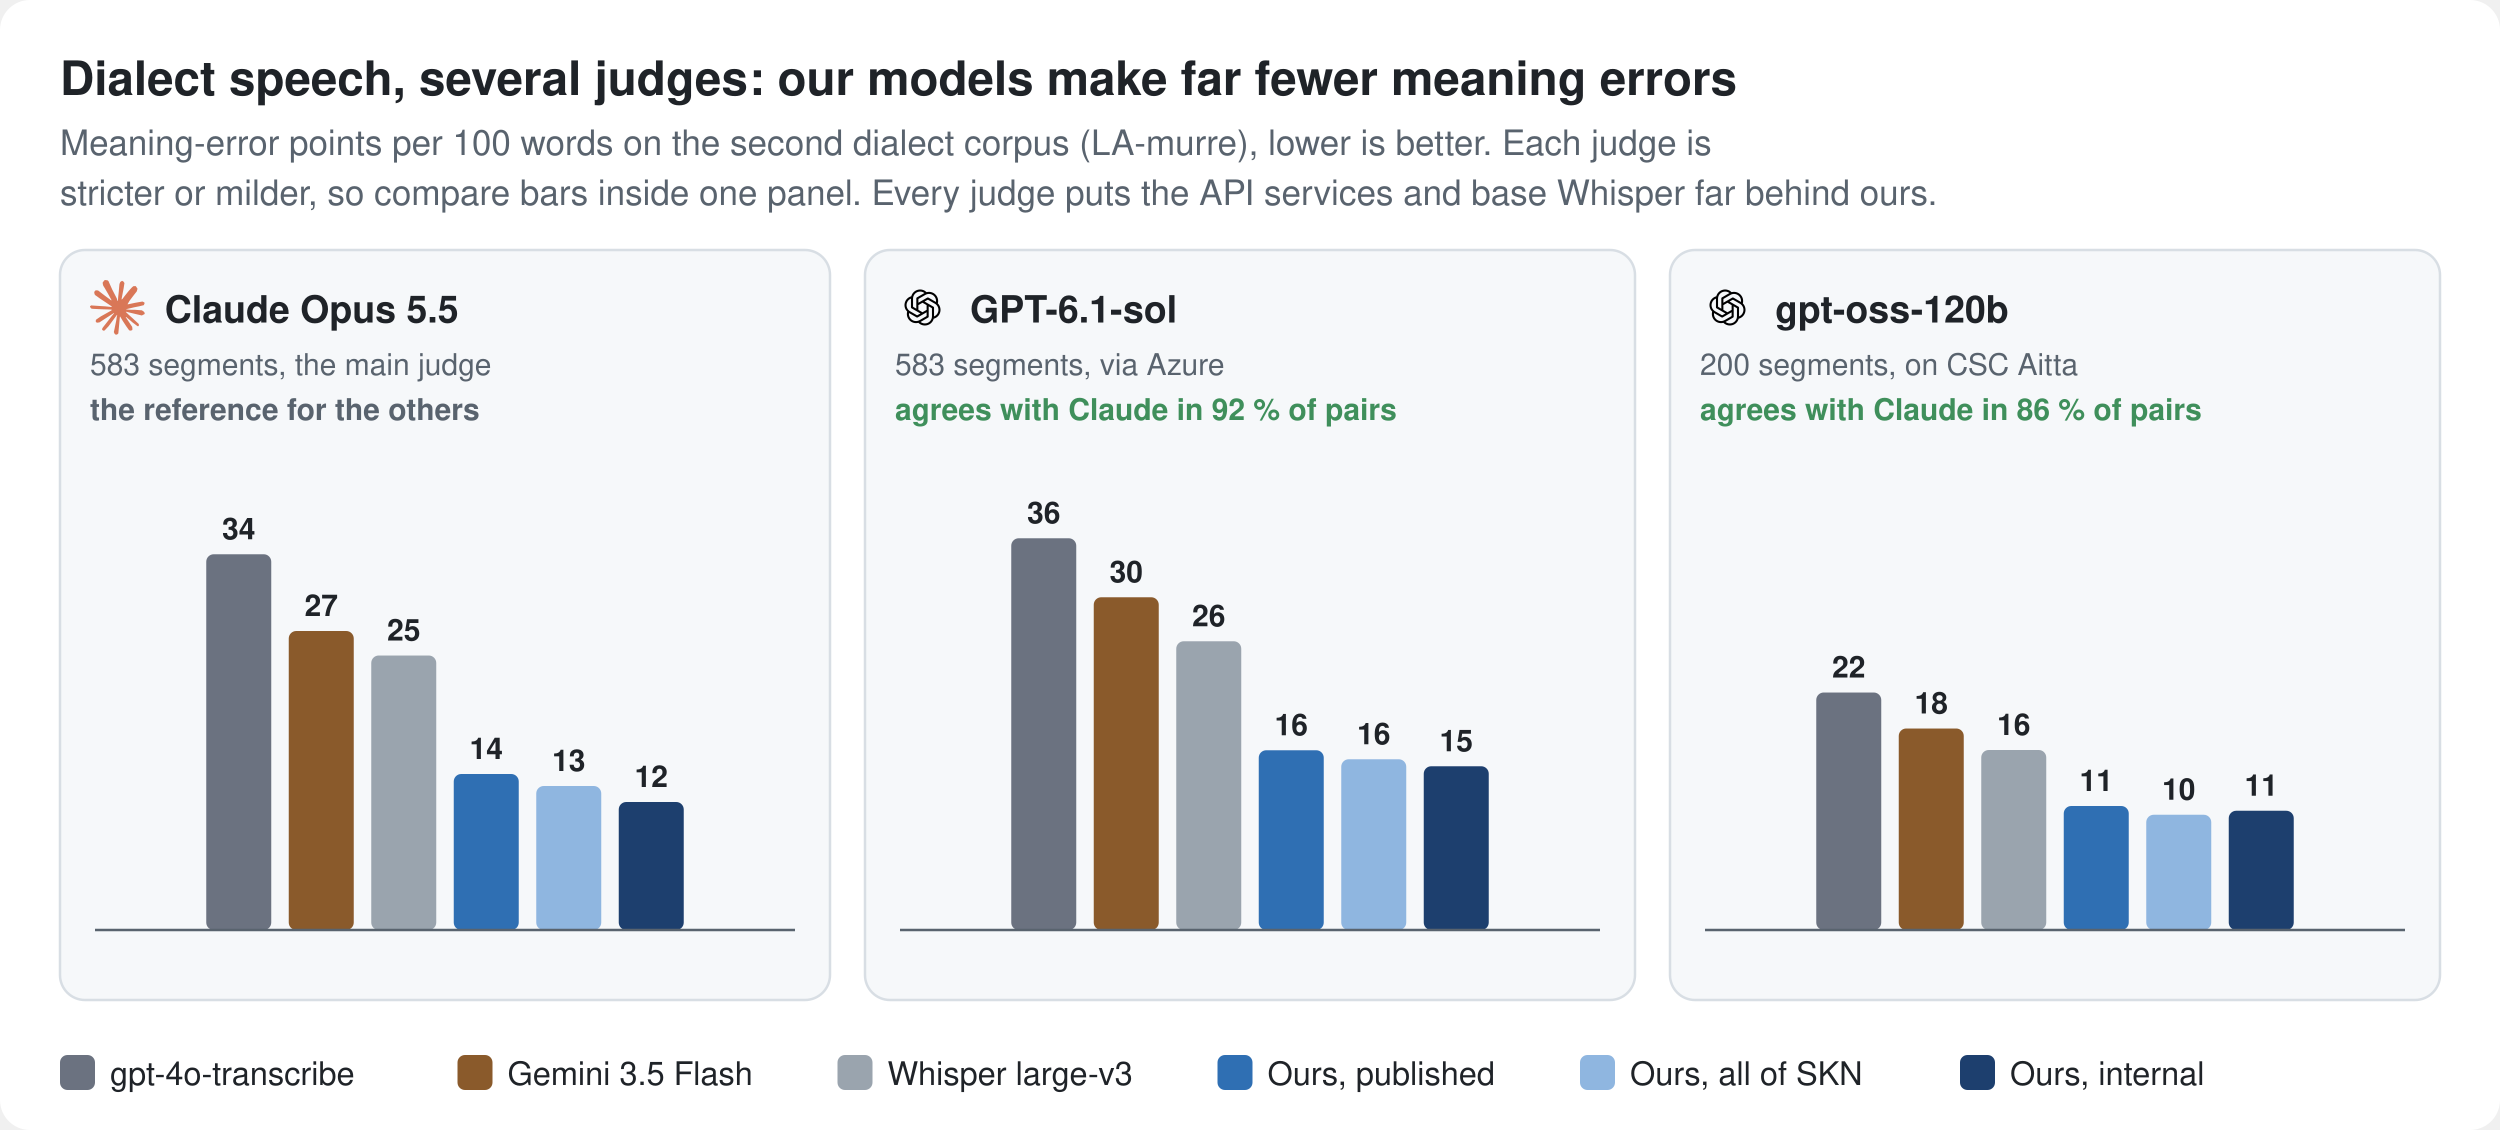
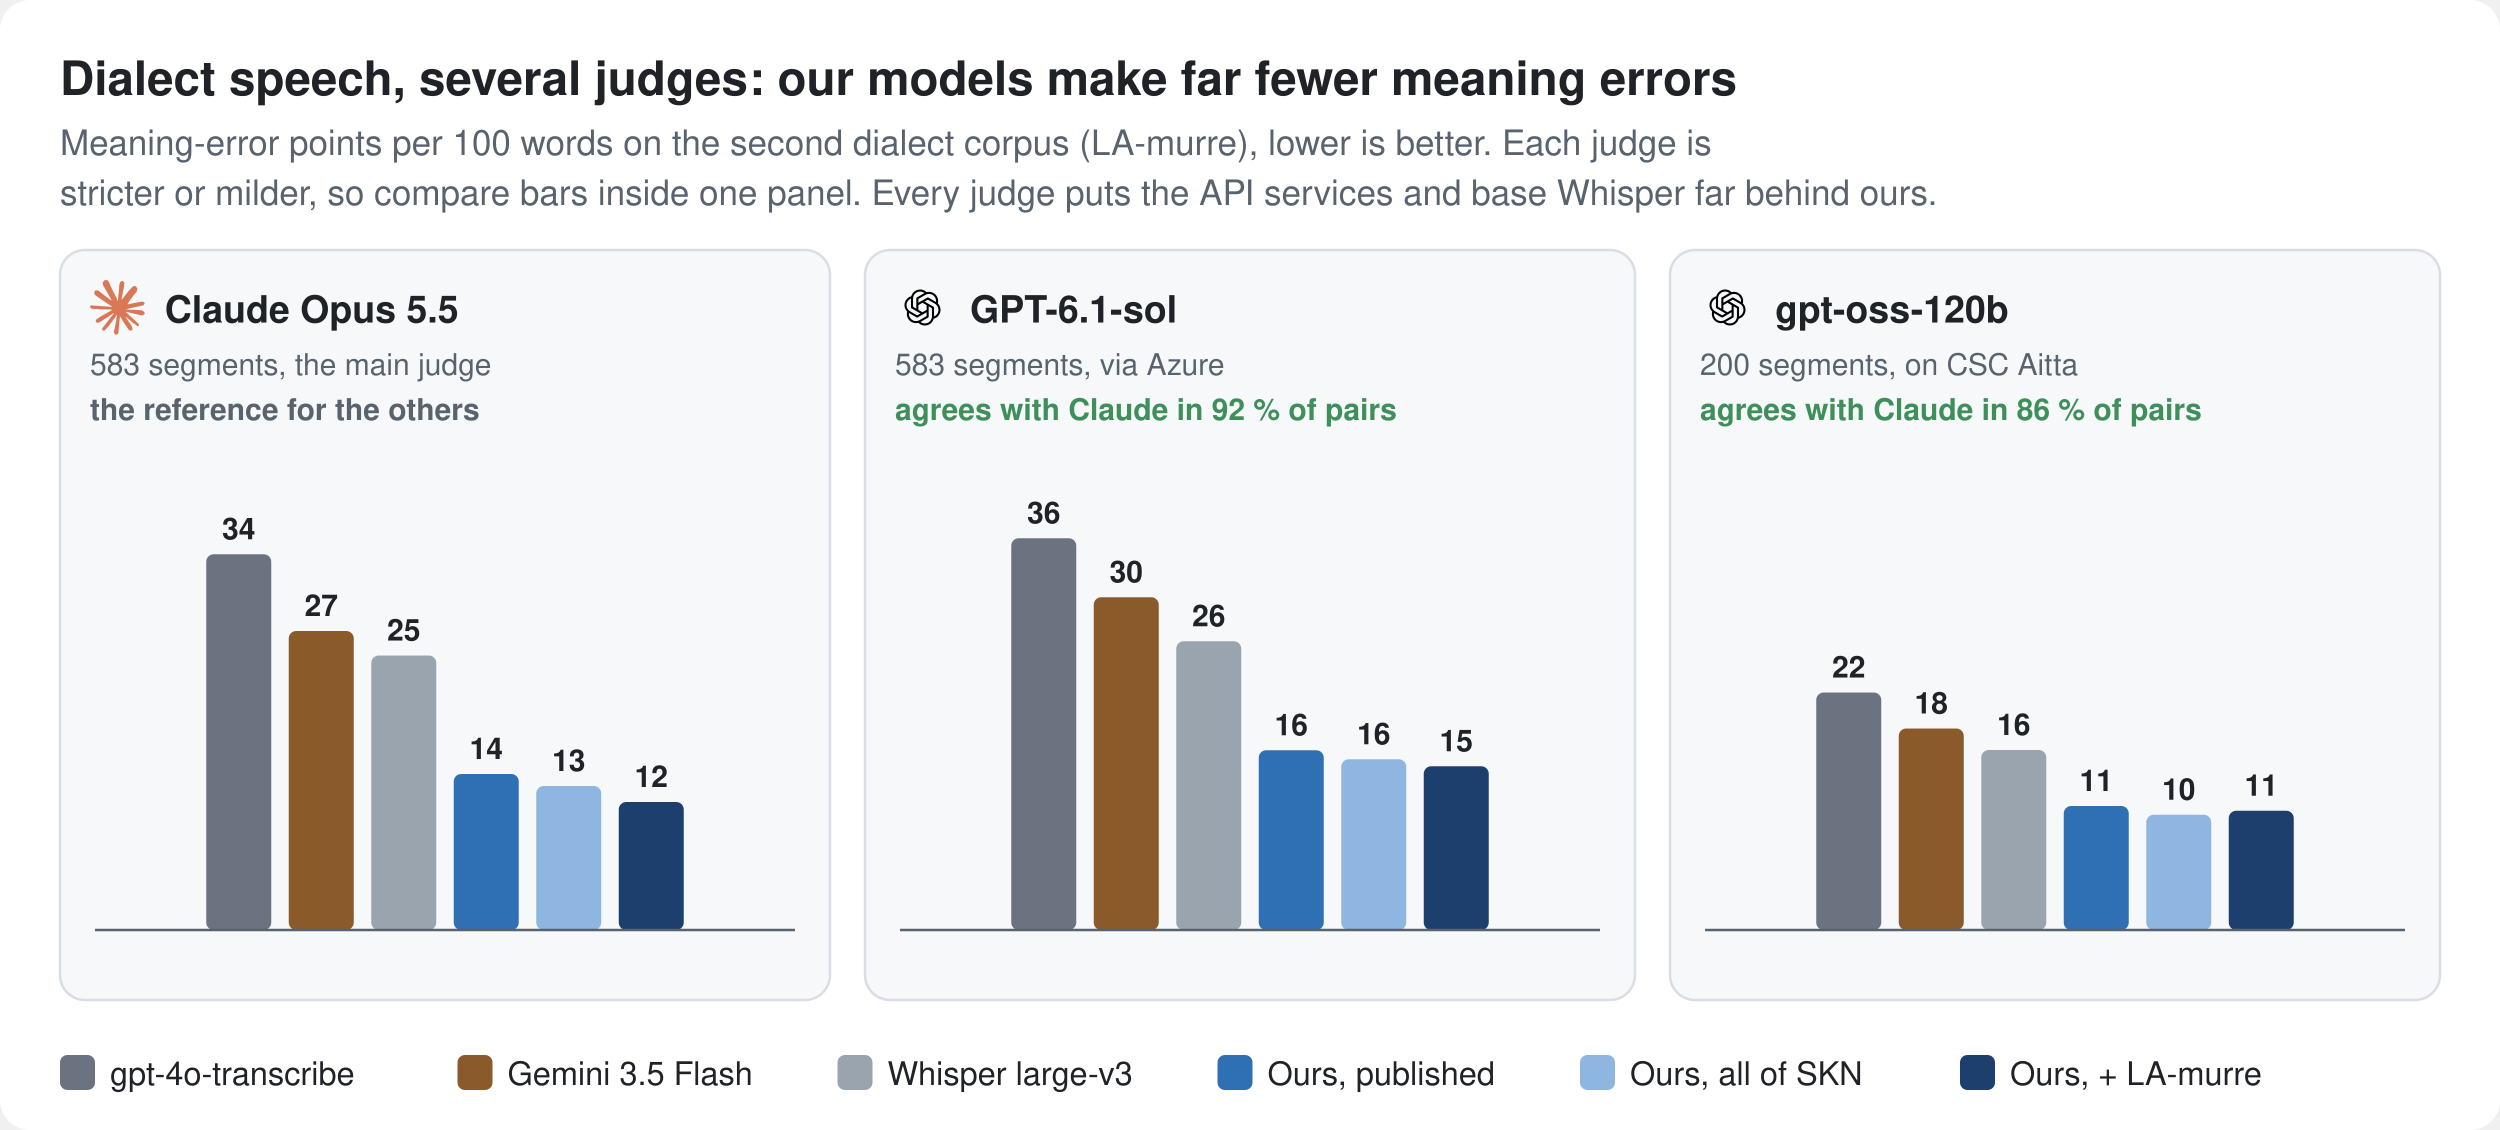
<svg xmlns="http://www.w3.org/2000/svg" viewBox="0 0 1000 452" width="1000" height="452" font-family="system-ui, -apple-system, Segoe UI, Helvetica, Arial, sans-serif" role="img" aria-label="Blind LLM judges on LA-murre: gpt-4o-transcribe, Gemini 3.5 Flash and base Whisper far behind our three fine-tuned models">
  <rect width="1000" height="452" rx="12" fill="#ffffff" />
  <text x="24.0" y="38.0" font-size="19" font-weight="700" fill="#1f2328" text-anchor="start">Dialect speech, several judges: our models make far fewer meaning errors</text>
  <text x="24.0" y="62.0" font-size="14" font-weight="400" fill="#59636e" text-anchor="start">Meaning-error points per 100 words on the second dialect corpus (LA-murre), lower is better. Each judge is</text>
  <text x="24.0" y="82.0" font-size="14" font-weight="400" fill="#59636e" text-anchor="start">stricter or milder, so compare bars inside one panel. Every judge puts the API services and base Whisper far behind ours.</text>
  <rect x="24.0" y="100" width="308.0" height="300" rx="10" fill="#f6f8fa" stroke="#d8dee4" />
  <svg x="36.0" y="112.0" width="21.9" height="22.0" viewBox="0 0 256 257">
    <path fill="#D97757" d="m50.228 170.321 50.357-28.257.843-2.463-.843-1.361h-2.462l-8.426-.518-28.775-.778-24.952-1.037-24.175-1.296-6.092-1.297L0 125.796l.583-3.759 5.12-3.434 7.324.648 16.202 1.101 24.304 1.685 17.629 1.037 26.118 2.722h4.148l.583-1.685-1.426-1.037-1.101-1.037-25.147-17.045-27.22-18.017-14.258-10.37-7.713-5.25-3.888-4.925-1.685-10.758 7-7.713 9.397.649 2.398.648 9.527 7.323 20.35 15.75L94.817 91.9l3.889 3.24 1.555-1.102.195-.777-1.75-2.917-14.453-26.118-15.425-26.572-6.87-11.018-1.814-6.61c-.648-2.723-1.102-4.991-1.102-7.778l7.972-10.823L71.42 0 82.05 1.426l4.472 3.888 6.61 15.101 10.694 23.786 16.591 32.34 4.861 9.592 2.592 8.879.973 2.722h1.685v-1.556l1.36-18.211 2.528-22.36 2.463-28.776.843-8.1 4.018-9.722 7.971-5.25 6.222 2.981 5.12 7.324-.713 4.73-3.046 19.768-5.962 30.98-3.889 20.739h2.268l2.593-2.593 10.499-13.934 17.628-22.036 7.778-8.749 9.073-9.657 5.833-4.601h11.018l8.1 12.055-3.628 12.443-11.342 14.388-9.398 12.184-13.48 18.147-8.426 14.518.778 1.166 2.01-.194 30.46-6.481 16.462-2.982 19.637-3.37 8.88 4.148.971 4.213-3.5 8.62-20.998 5.184-24.628 4.926-36.682 8.685-.454.324.519.648 16.526 1.555 7.065.389h17.304l32.21 2.398 8.426 5.574 5.055 6.805-.843 5.184-12.962 6.611-17.498-4.148-40.83-9.721-14-3.5h-1.944v1.167l11.666 11.406 21.387 19.314 26.767 24.887 1.36 6.157-3.434 4.86-3.63-.518-23.526-17.693-9.073-7.972-20.545-17.304h-1.36v1.814l4.73 6.935 25.017 37.59 1.296 11.536-1.814 3.76-6.481 2.268-7.13-1.297-14.647-20.544-15.1-23.138-12.185-20.739-1.49.843-7.194 77.448-3.37 3.953-7.778 2.981-6.48-4.925-3.436-7.972 3.435-15.749 4.148-20.544 3.37-16.333 3.046-20.285 1.815-6.74-.13-.454-1.49.194-15.295 20.999-23.267 31.433-18.406 19.702-4.407 1.75-7.648-3.954.713-7.064 4.277-6.286 25.47-32.405 15.36-20.092 9.917-11.6-.065-1.686h-.583L44.07 198.125l-12.055 1.555-5.185-4.86.648-7.972 2.463-2.593 20.35-13.999-.064.065Z" />
  </svg>
  <text x="65.9" y="129.0" font-size="15" font-weight="700" fill="#1f2328" text-anchor="start">Claude Opus 5.5</text>
  <text x="36.0" y="150.0" font-size="12" font-weight="400" fill="#59636e" text-anchor="start">583 segments, the main judge</text>
  <text x="36.0" y="168.0" font-size="12" font-weight="700" fill="#59636e" text-anchor="start">the reference for the others</text>
  <rect x="82.5" y="221.7" width="26" height="150.3" rx="3" fill="#6b7280" />
  <text x="95.5" y="215.7" font-size="12" font-weight="700" fill="#1f2328" text-anchor="middle">34</text>
  <rect x="115.5" y="252.4" width="26" height="119.6" rx="3" fill="#8a5a2b" />
  <text x="128.5" y="246.4" font-size="12" font-weight="700" fill="#1f2328" text-anchor="middle">27</text>
  <rect x="148.5" y="262.2" width="26" height="109.8" rx="3" fill="#9aa4ae" />
  <text x="161.5" y="256.2" font-size="12" font-weight="700" fill="#1f2328" text-anchor="middle">25</text>
  <rect x="181.5" y="309.6" width="26" height="62.4" rx="3" fill="#2f6fb3" />
  <text x="194.5" y="303.6" font-size="12" font-weight="700" fill="#1f2328" text-anchor="middle">14</text>
  <rect x="214.5" y="314.4" width="26" height="57.6" rx="3" fill="#8fb6e0" />
  <text x="227.5" y="308.4" font-size="12" font-weight="700" fill="#1f2328" text-anchor="middle">13</text>
  <rect x="247.5" y="320.8" width="26" height="51.2" rx="3" fill="#1d3f6e" />
  <text x="260.5" y="314.8" font-size="12" font-weight="700" fill="#1f2328" text-anchor="middle">12</text>
  <line x1="38.0" y1="372" x2="318.0" y2="372" stroke="#59636e" />
  <rect x="346.0" y="100" width="308.0" height="300" rx="10" fill="#f6f8fa" stroke="#d8dee4" />
  <svg x="358.0" y="112.0" width="22.0" height="22.0" viewBox="0 0 611 611">
    <path fill-rule="evenodd" clip-rule="evenodd" d="M252.794 108.802C289.191 99.048 326.265 110.305 351.148 135.135C385.113 126.072 422.85 134.862 449.492 161.505C476.136 188.149 484.925 225.888 475.862 259.85V259.854C500.696 284.735 511.95 321.81 502.198 358.207C492.447 394.602 464.161 421.084 430.215 430.217C421.083 464.162 394.603 492.448 358.206 502.199C321.812 511.951 284.734 500.693 259.852 475.864C225.887 484.927 188.15 476.137 161.507 449.495C134.864 422.851 126.073 385.111 135.136 351.149C110.304 326.266 99.05 289.192 108.801 252.795C118.552 216.4 146.84 189.918 180.784 180.785C189.917 146.841 216.396 118.553 252.794 108.802ZM374.292 407.145C374.292 411.271 372.092 415.086 368.517 417.148L283.723 466.102C302.487 480.585 327.555 486.459 352.217 479.852C386.997 470.532 410.068 439.312 410.555 405.006V317.717C410.555 315.08 409.125 312.621 406.843 311.303L374.292 292.509V407.145ZM251.868 415.897C248.296 417.959 243.893 417.959 240.317 415.897L155.526 366.942C152.366 390.436 159.811 415.08 177.866 433.136H177.863C203.325 458.594 241.896 462.962 271.85 446.232L347.449 402.586C349.735 401.268 351.148 398.8 351.148 396.163V358.579L251.868 415.897ZM368.602 220.628C366.319 219.309 363.474 219.318 361.191 220.637L328.641 239.431L427.921 296.749C431.496 298.811 433.697 302.627 433.697 306.752V404.661C455.622 395.654 473.244 376.881 479.851 352.218C489.169 317.442 473.668 281.85 444.201 264.274L368.602 220.628ZM177.303 206.34C155.377 215.348 137.756 234.122 131.148 258.783C121.832 293.561 137.331 329.153 166.799 346.727L242.398 390.373C244.68 391.692 247.525 391.684 249.807 390.366L282.357 371.572L183.078 314.253C179.504 312.189 177.303 308.375 177.303 304.251V206.34ZM259.849 279.145V331.858L305.5 358.213L351.15 331.858V279.145L305.5 252.789L259.849 279.145ZM327.276 144.9C308.512 130.418 283.445 124.543 258.782 131.15C224.002 140.471 200.931 171.691 200.445 205.995V293.286C200.445 295.923 201.875 298.381 204.158 299.7L236.707 318.493V203.856C236.707 199.731 238.909 195.916 242.483 193.853L327.276 144.9ZM433.137 177.867C407.675 152.407 369.103 148.038 339.149 164.769L263.55 208.415C261.265 209.734 259.852 212.202 259.852 214.838V252.423L359.132 195.105C362.703 193.041 367.108 193.041 370.682 195.105L455.473 244.06C458.635 220.567 451.189 195.922 433.135 177.867H433.137Z" fill="black" />
  </svg>
  <text x="388.0" y="129.0" font-size="15" font-weight="700" fill="#1f2328" text-anchor="start">GPT-6.1-sol</text>
  <text x="358.0" y="150.0" font-size="12" font-weight="400" fill="#59636e" text-anchor="start">583 segments, via Azure</text>
  <text x="358.0" y="168.0" font-size="12" font-weight="700" fill="#3f8f5b" text-anchor="start">agrees with Claude in 92 % of pairs</text>
  <rect x="404.5" y="215.3" width="26" height="156.7" rx="3" fill="#6b7280" />
  <text x="417.5" y="209.3" font-size="12" font-weight="700" fill="#1f2328" text-anchor="middle">36</text>
  <rect x="437.5" y="238.9" width="26" height="133.1" rx="3" fill="#8a5a2b" />
  <text x="450.5" y="232.9" font-size="12" font-weight="700" fill="#1f2328" text-anchor="middle">30</text>
  <rect x="470.5" y="256.5" width="26" height="115.5" rx="3" fill="#9aa4ae" />
  <text x="483.5" y="250.5" font-size="12" font-weight="700" fill="#1f2328" text-anchor="middle">26</text>
  <rect x="503.5" y="300.1" width="26" height="71.9" rx="3" fill="#2f6fb3" />
  <text x="516.5" y="294.1" font-size="12" font-weight="700" fill="#1f2328" text-anchor="middle">16</text>
  <rect x="536.5" y="303.7" width="26" height="68.3" rx="3" fill="#8fb6e0" />
  <text x="549.5" y="297.7" font-size="12" font-weight="700" fill="#1f2328" text-anchor="middle">16</text>
  <rect x="569.5" y="306.5" width="26" height="65.5" rx="3" fill="#1d3f6e" />
  <text x="582.5" y="300.5" font-size="12" font-weight="700" fill="#1f2328" text-anchor="middle">15</text>
  <line x1="360.0" y1="372" x2="640.0" y2="372" stroke="#59636e" />
  <rect x="668.0" y="100" width="308.0" height="300" rx="10" fill="#f6f8fa" stroke="#d8dee4" />
  <svg x="680.0" y="112.0" width="22.0" height="22.0" viewBox="0 0 611 611">
    <path fill-rule="evenodd" clip-rule="evenodd" d="M252.794 108.802C289.191 99.048 326.265 110.305 351.148 135.135C385.113 126.072 422.85 134.862 449.492 161.505C476.136 188.149 484.925 225.888 475.862 259.85V259.854C500.696 284.735 511.95 321.81 502.198 358.207C492.447 394.602 464.161 421.084 430.215 430.217C421.083 464.162 394.603 492.448 358.206 502.199C321.812 511.951 284.734 500.693 259.852 475.864C225.887 484.927 188.15 476.137 161.507 449.495C134.864 422.851 126.073 385.111 135.136 351.149C110.304 326.266 99.05 289.192 108.801 252.795C118.552 216.4 146.84 189.918 180.784 180.785C189.917 146.841 216.396 118.553 252.794 108.802ZM374.292 407.145C374.292 411.271 372.092 415.086 368.517 417.148L283.723 466.102C302.487 480.585 327.555 486.459 352.217 479.852C386.997 470.532 410.068 439.312 410.555 405.006V317.717C410.555 315.08 409.125 312.621 406.843 311.303L374.292 292.509V407.145ZM251.868 415.897C248.296 417.959 243.893 417.959 240.317 415.897L155.526 366.942C152.366 390.436 159.811 415.08 177.866 433.136H177.863C203.325 458.594 241.896 462.962 271.85 446.232L347.449 402.586C349.735 401.268 351.148 398.8 351.148 396.163V358.579L251.868 415.897ZM368.602 220.628C366.319 219.309 363.474 219.318 361.191 220.637L328.641 239.431L427.921 296.749C431.496 298.811 433.697 302.627 433.697 306.752V404.661C455.622 395.654 473.244 376.881 479.851 352.218C489.169 317.442 473.668 281.85 444.201 264.274L368.602 220.628ZM177.303 206.34C155.377 215.348 137.756 234.122 131.148 258.783C121.832 293.561 137.331 329.153 166.799 346.727L242.398 390.373C244.68 391.692 247.525 391.684 249.807 390.366L282.357 371.572L183.078 314.253C179.504 312.189 177.303 308.375 177.303 304.251V206.34ZM259.849 279.145V331.858L305.5 358.213L351.15 331.858V279.145L305.5 252.789L259.849 279.145ZM327.276 144.9C308.512 130.418 283.445 124.543 258.782 131.15C224.002 140.471 200.931 171.691 200.445 205.995V293.286C200.445 295.923 201.875 298.381 204.158 299.7L236.707 318.493V203.856C236.707 199.731 238.909 195.916 242.483 193.853L327.276 144.9ZM433.137 177.867C407.675 152.407 369.103 148.038 339.149 164.769L263.55 208.415C261.265 209.734 259.852 212.202 259.852 214.838V252.423L359.132 195.105C362.703 193.041 367.108 193.041 370.682 195.105L455.473 244.06C458.635 220.567 451.189 195.922 433.135 177.867H433.137Z" fill="black" />
  </svg>
  <text x="710.0" y="129.0" font-size="15" font-weight="700" fill="#1f2328" text-anchor="start">gpt-oss-120b</text>
  <text x="680.0" y="150.0" font-size="12" font-weight="400" fill="#59636e" text-anchor="start">200 segments, on CSC Aitta</text>
  <text x="680.0" y="168.0" font-size="12" font-weight="700" fill="#3f8f5b" text-anchor="start">agrees with Claude in 86 % of pairs</text>
  <rect x="726.5" y="277.0" width="26" height="95.0" rx="3" fill="#6b7280" />
  <text x="739.5" y="271.0" font-size="12" font-weight="700" fill="#1f2328" text-anchor="middle">22</text>
  <rect x="759.5" y="291.4" width="26" height="80.6" rx="3" fill="#8a5a2b" />
  <text x="772.5" y="285.4" font-size="12" font-weight="700" fill="#1f2328" text-anchor="middle">18</text>
  <rect x="792.5" y="300.0" width="26" height="72.0" rx="3" fill="#9aa4ae" />
  <text x="805.5" y="294.0" font-size="12" font-weight="700" fill="#1f2328" text-anchor="middle">16</text>
  <rect x="825.5" y="322.4" width="26" height="49.6" rx="3" fill="#2f6fb3" />
  <text x="838.5" y="316.4" font-size="12" font-weight="700" fill="#1f2328" text-anchor="middle">11</text>
  <rect x="858.5" y="325.9" width="26" height="46.1" rx="3" fill="#8fb6e0" />
  <text x="871.5" y="319.9" font-size="12" font-weight="700" fill="#1f2328" text-anchor="middle">10</text>
  <rect x="891.5" y="324.3" width="26" height="47.7" rx="3" fill="#1d3f6e" />
  <text x="904.5" y="318.3" font-size="12" font-weight="700" fill="#1f2328" text-anchor="middle">11</text>
  <line x1="682.0" y1="372" x2="962.0" y2="372" stroke="#59636e" />
  <rect x="24" y="422" width="14" height="14" rx="3" fill="#6b7280" />
  <text x="44.0" y="434.0" font-size="13" font-weight="400" fill="#1f2328" text-anchor="start">gpt-4o-transcribe</text>
  <rect x="183.0" y="422" width="14" height="14" rx="3" fill="#8a5a2b" />
  <text x="203.0" y="434.0" font-size="13" font-weight="400" fill="#1f2328" text-anchor="start">Gemini 3.5 Flash</text>
  <rect x="335.0" y="422" width="14" height="14" rx="3" fill="#9aa4ae" />
  <text x="355.0" y="434.0" font-size="13" font-weight="400" fill="#1f2328" text-anchor="start">Whisper large-v3</text>
  <rect x="487.0" y="422" width="14" height="14" rx="3" fill="#2f6fb3" />
  <text x="507.0" y="434.0" font-size="13" font-weight="400" fill="#1f2328" text-anchor="start">Ours, published</text>
  <rect x="632.0" y="422" width="14" height="14" rx="3" fill="#8fb6e0" />
  <text x="652.0" y="434.0" font-size="13" font-weight="400" fill="#1f2328" text-anchor="start">Ours, all of SKN</text>
  <rect x="784.0" y="422" width="14" height="14" rx="3" fill="#1d3f6e" />
-   <text x="804.0" y="434.0" font-size="13" font-weight="400" fill="#1f2328" text-anchor="start">Ours, internal</text>
+   <text x="804.0" y="434.0" font-size="13" font-weight="400" fill="#1f2328" text-anchor="start">Ours, + LA-murre</text>
</svg>
